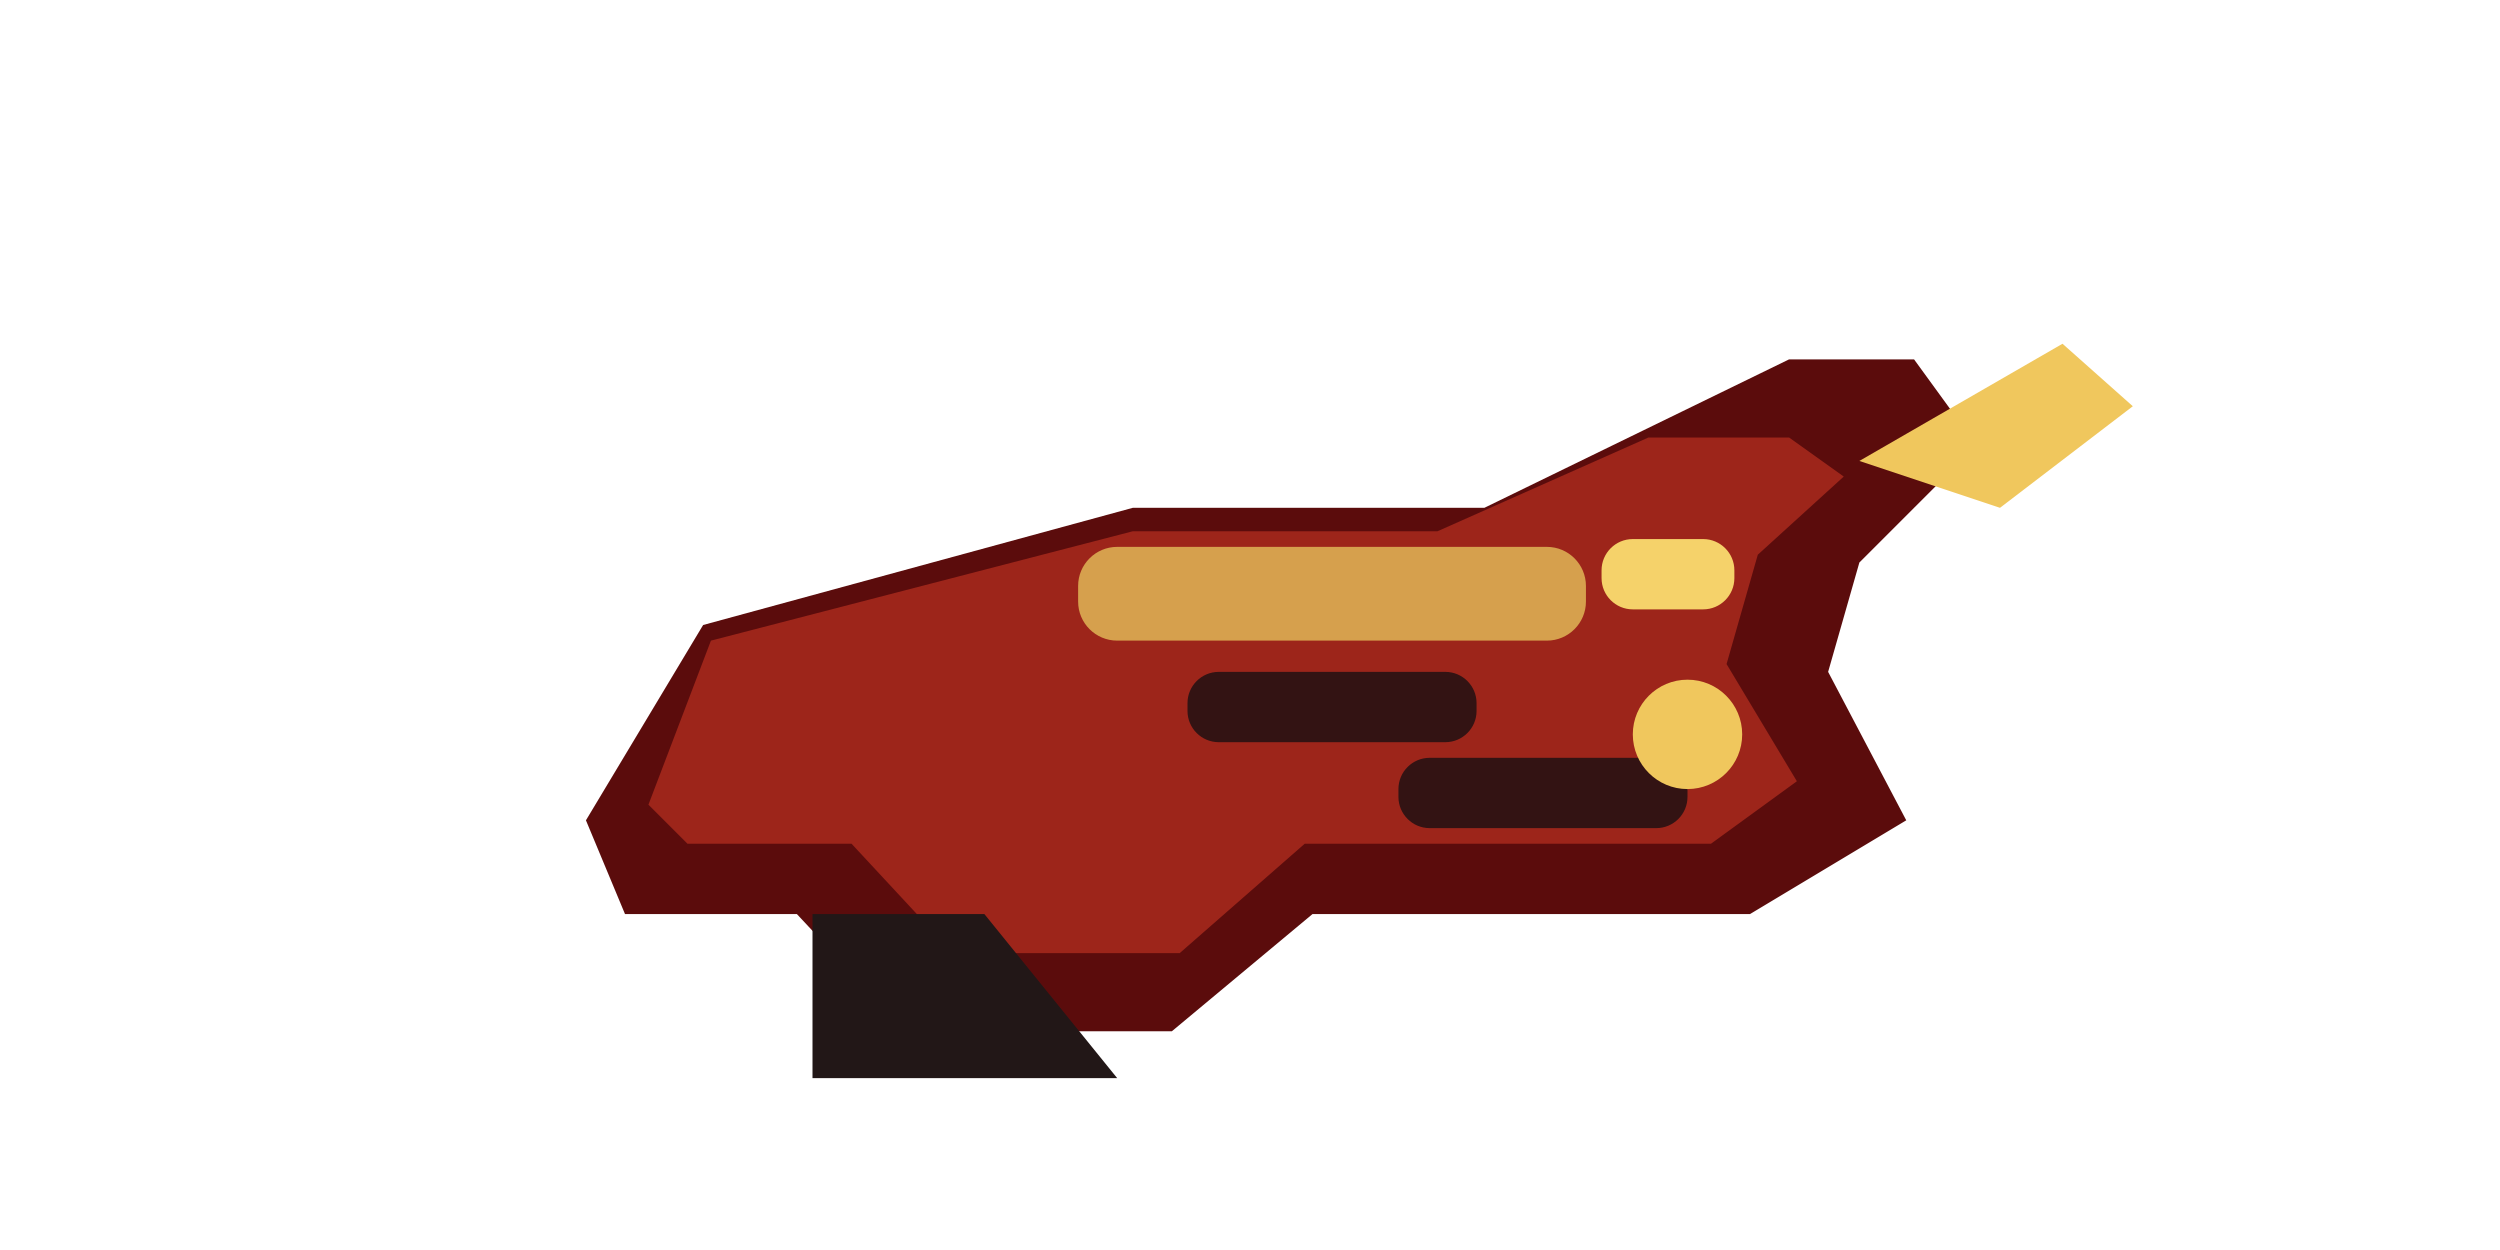
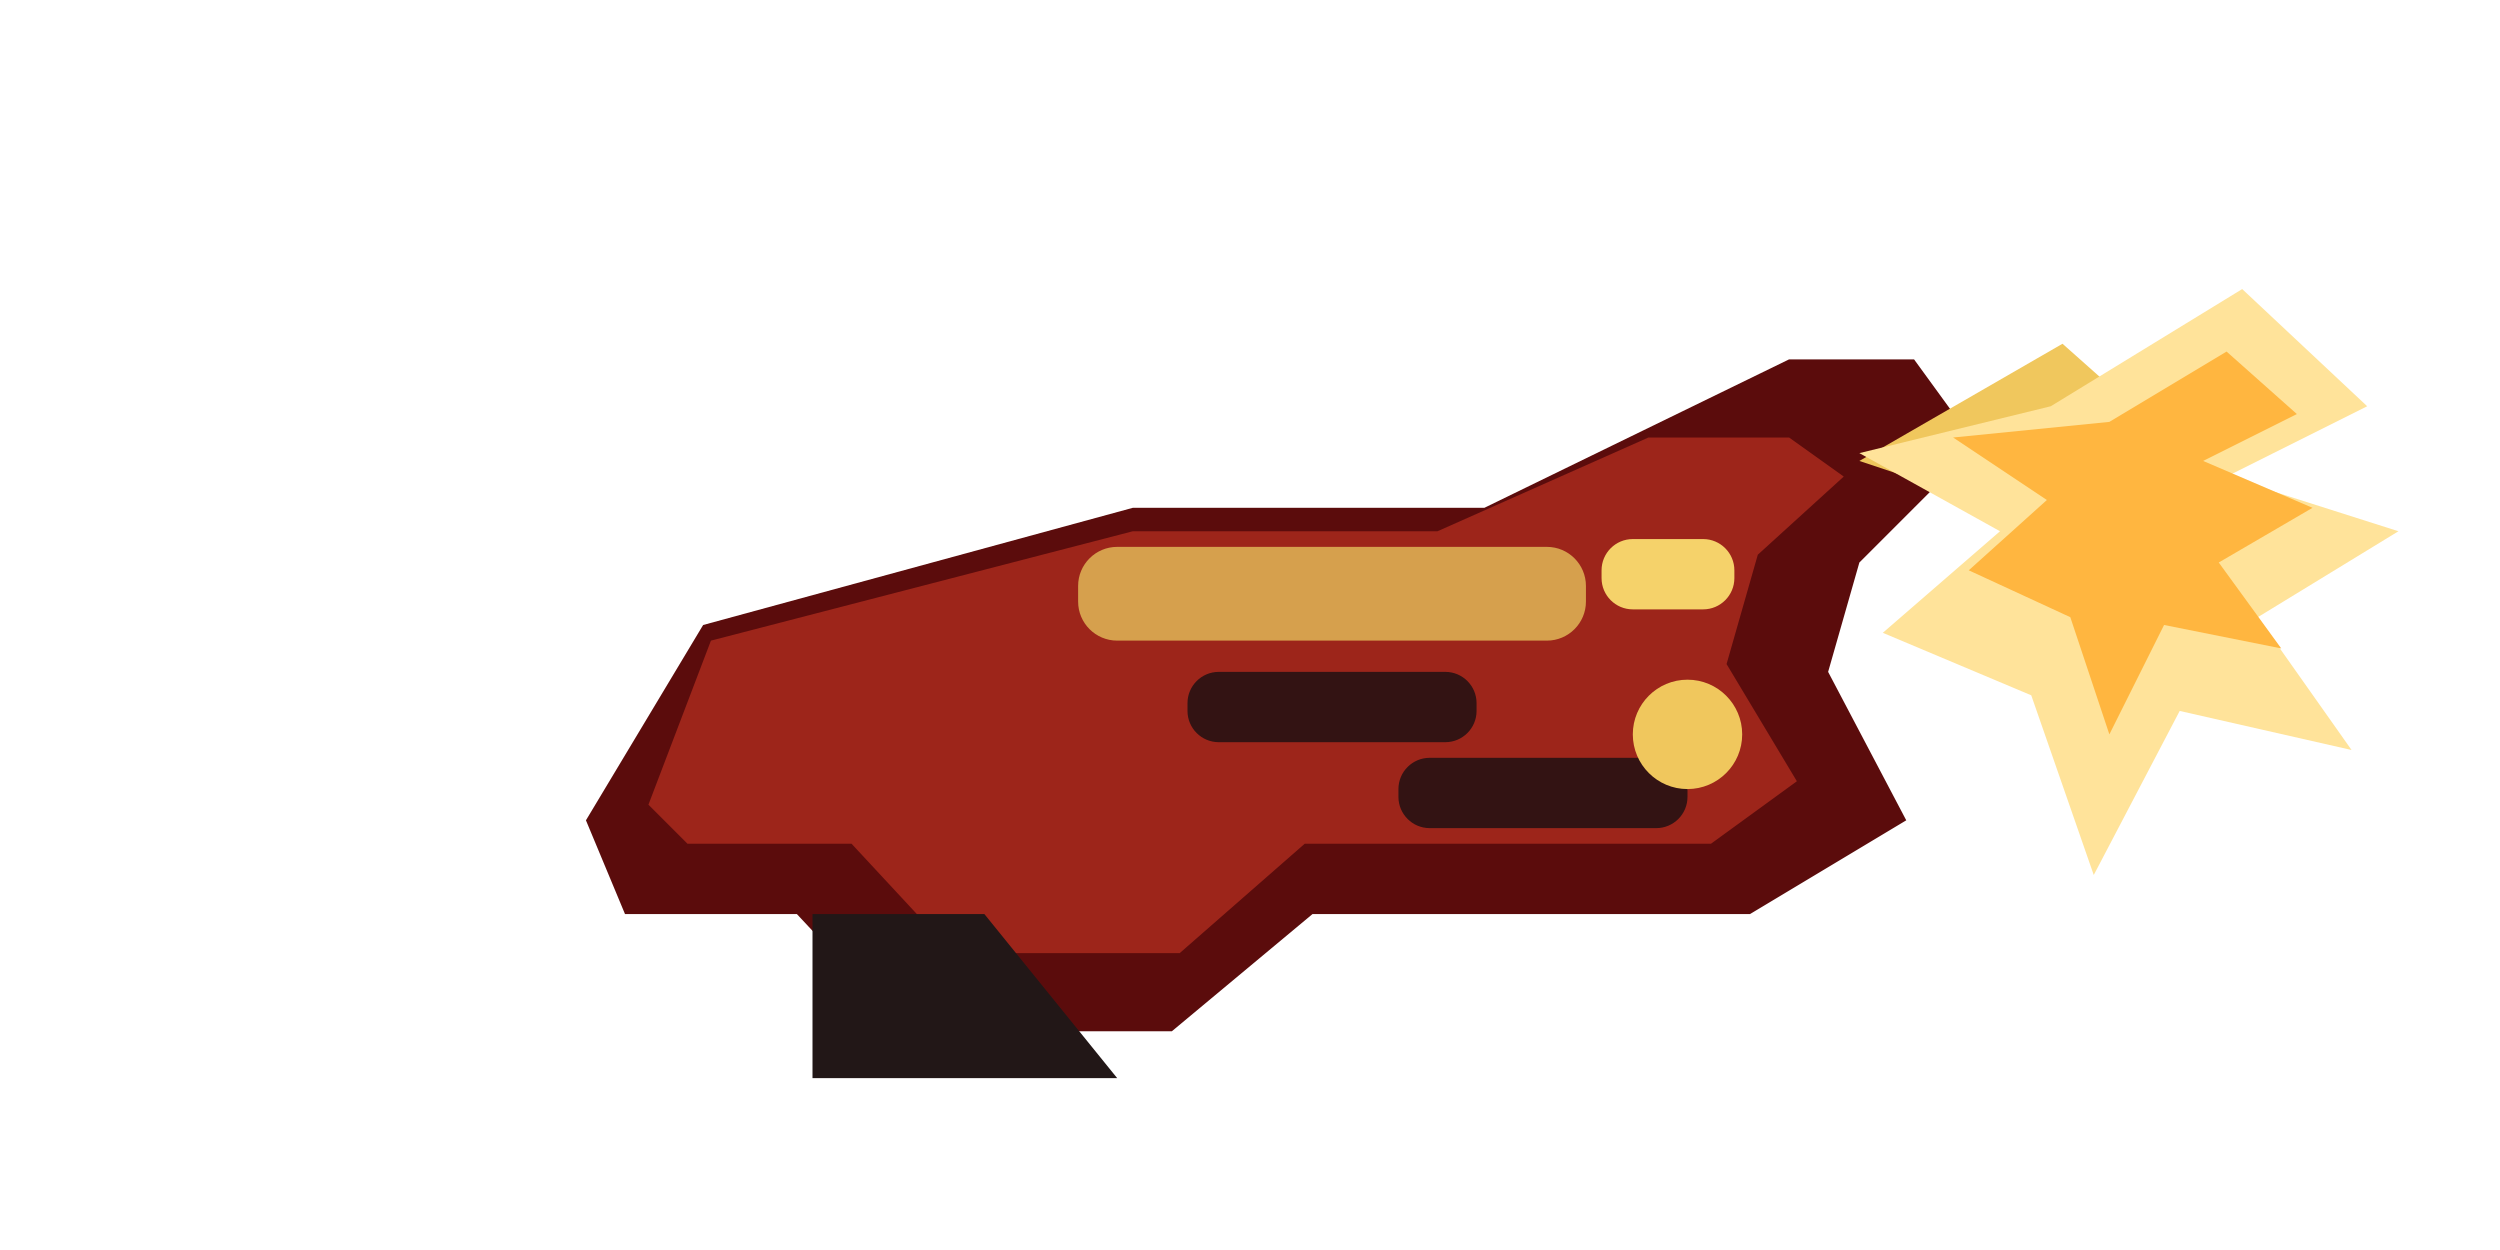
<svg xmlns="http://www.w3.org/2000/svg" width="640" height="320" viewBox="0 0 640 320">
  <g transform="translate(120 40)">
    <path d="M30 170 L60 120 L170 90 L260 90 L338 52 L370 52 L386 74 L356 104 L348 132 L368 170 L328 194 L216 194 L180 224 L112 224 L84 194 L40 194 Z" fill="#5b0c0c" />
    <path d="M62 124 L170 96 L248 96 L302 72 L338 72 L352 82 L330 102 L322 130 L340 160 L318 176 L214 176 L182 204 L124 204 L98 176 L56 176 L46 166 Z" fill="#9d251a" />
    <rect x="156" y="100" width="130" height="24" rx="10" fill="#d6a04d" />
    <rect x="184" y="132" width="74" height="18" rx="8" fill="#331313" />
    <rect x="238" y="154" width="74" height="18" rx="8" fill="#331313" />
    <path d="M88 194 L132 194 L166 236 L88 236 Z" fill="#221717" />
    <rect x="290" y="98" width="34" height="18" rx="8" fill="#f5d26a" />
    <circle cx="312" cy="148" r="14" fill="#f0c75d" />
    <path d="M356 78 L408 48 L426 64 L392 90 Z" fill="#f0c75d" />
+     <path d="M405 64 L454 34 L486 64 L450 82 L494 96 L458 118 L482 152 L438 142 L416 184 L400 138 L362 122 L392 96 L356 76 Z" fill="#ffe39a" />
+     <path d="M420 68 L450 50 L468 66 L444 78 L472 90 L448 104 L464 126 L434 120 L420 148 L410 118 L384 106 L404 88 L380 72 Z" fill="#ffb640" />
  </g>
</svg>
